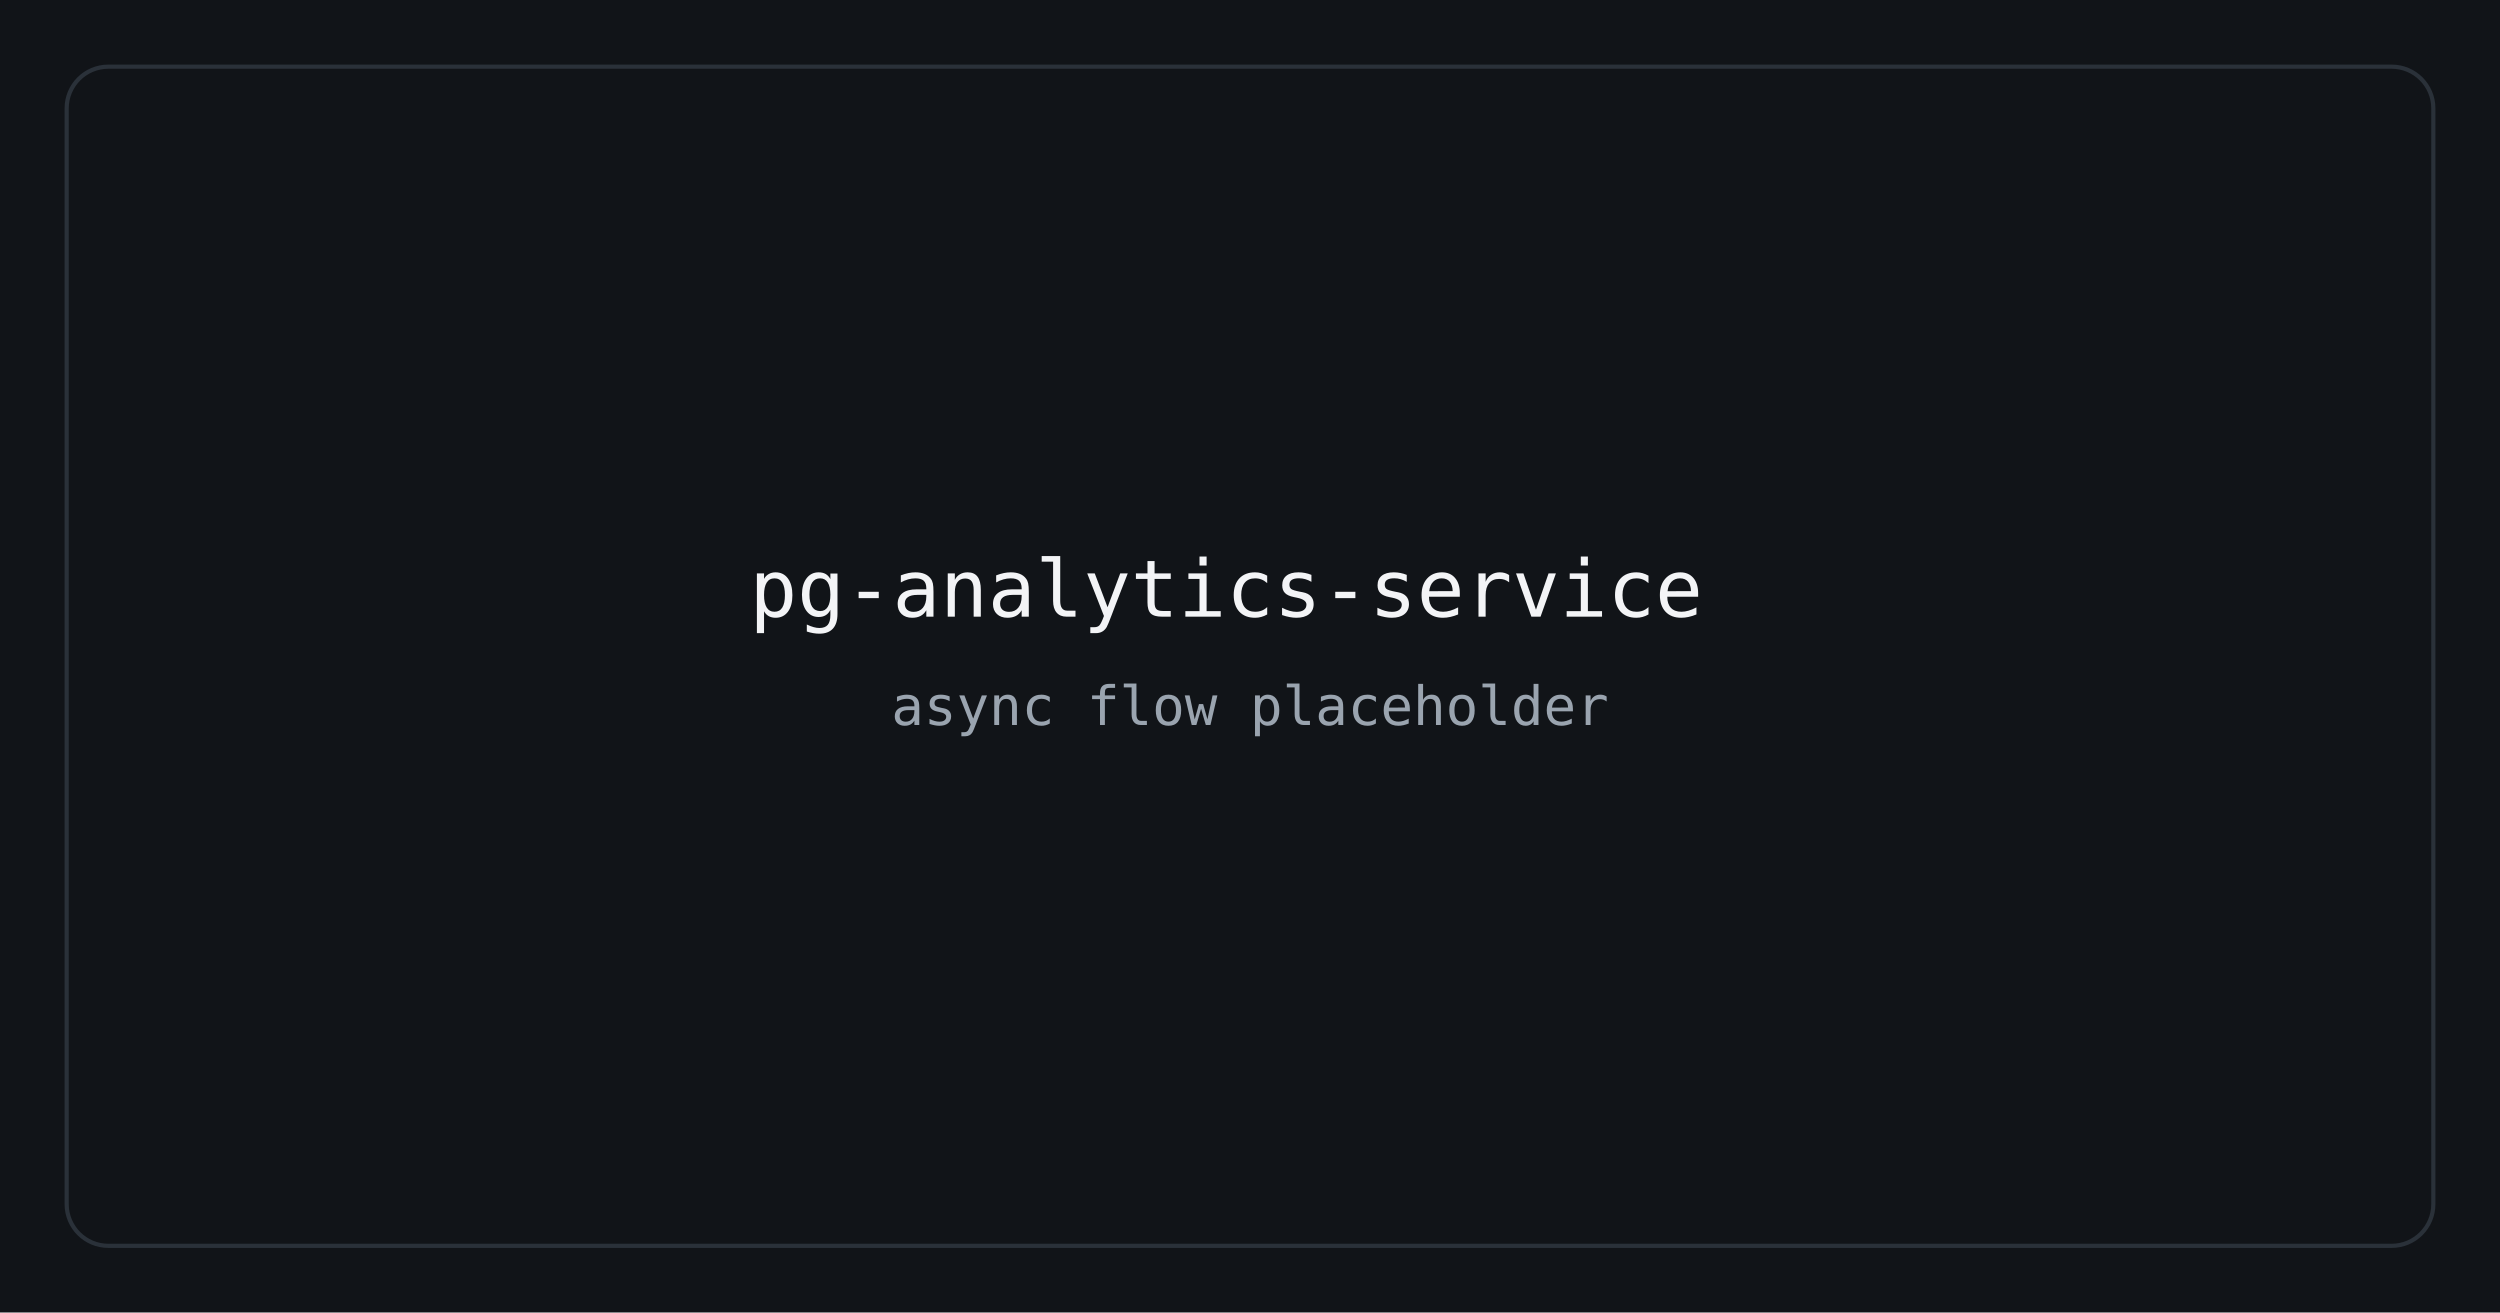
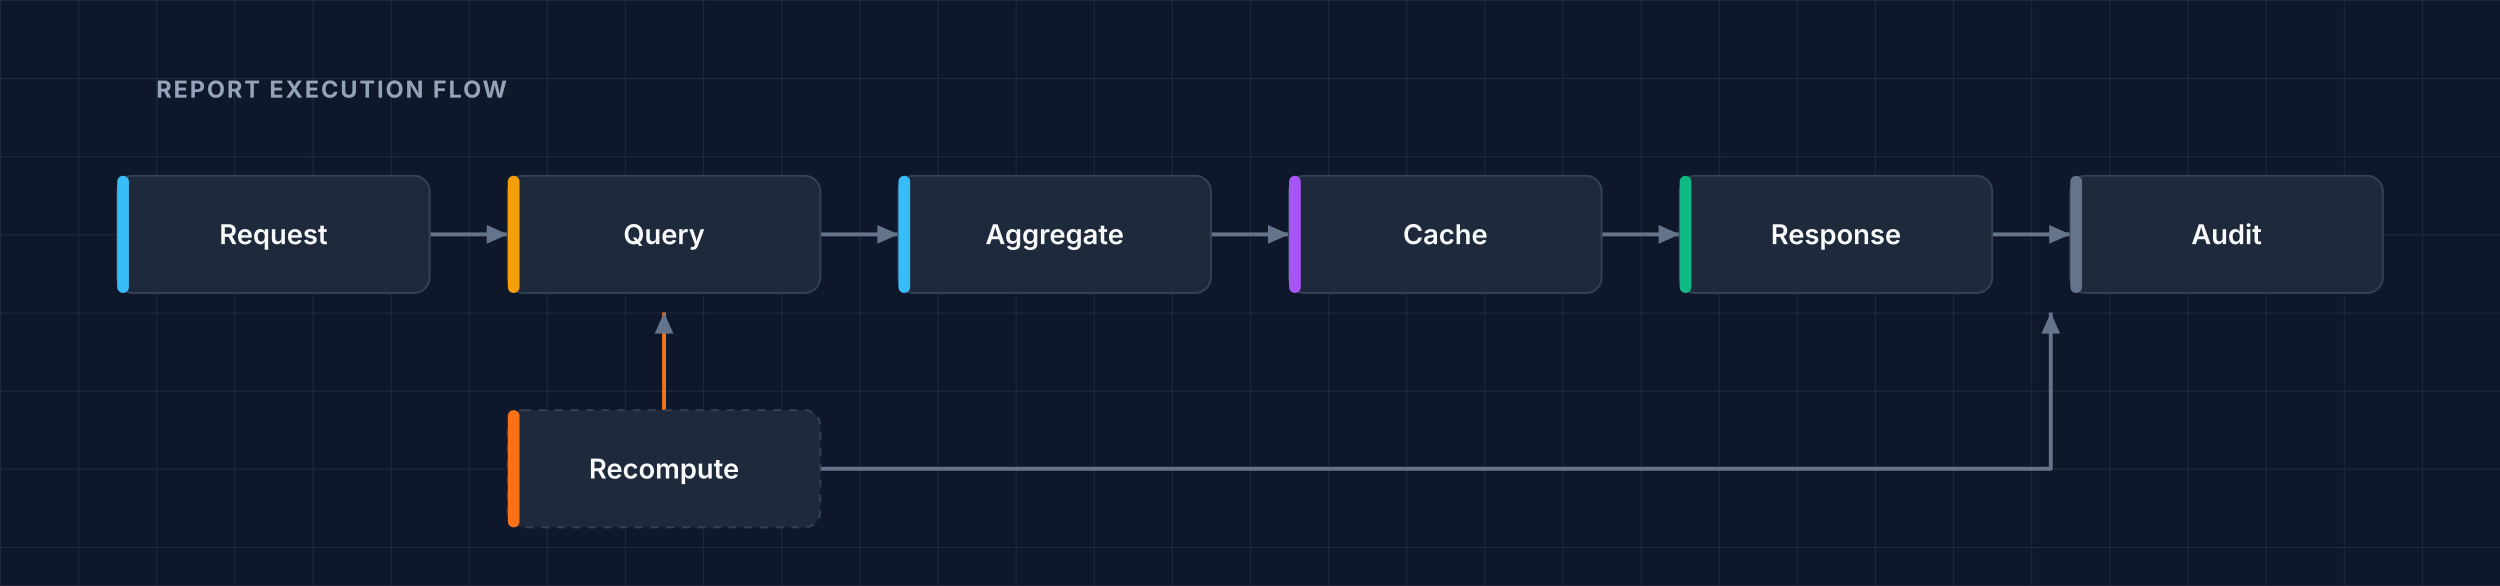
- <svg xmlns="http://www.w3.org/2000/svg" viewBox="0 0 1200 630" role="img" aria-labelledby="title desc">
-   <rect width="1200" height="630" fill="#111418" />
-   <rect x="32" y="32" width="1136" height="566" rx="20" fill="none" stroke="#2a3139" stroke-width="2" />
-   <text x="600" y="296" fill="#f3f4f6" font-family="ui-monospace, SFMono-Regular, Menlo, monospace" font-size="38" text-anchor="middle">
-     <tspan x="600" dy="0">pg-analytics-service</tspan>
-     <tspan x="600" dy="52" fill="#9aa4af" font-size="26">async flow placeholder</tspan>
-   </text>
+ <svg xmlns="http://www.w3.org/2000/svg" viewBox="0 0 1280 300" width="1280" height="300">
+   <defs>
+     <pattern id="af-grid" width="40" height="40" patternUnits="userSpaceOnUse">
+       <path d="M 40 0 L 0 0 0 40" fill="none" stroke="#1E293B" stroke-width="1" />
+     </pattern>
+     <marker id="arrow-af" viewBox="0 0 10 10" refX="9" refY="5" markerWidth="6" markerHeight="6" orient="auto">
+       <path d="M 0 1 L 9 5 L 0 9 z" fill="#64748B" />
+     </marker>
+   </defs>
+   <rect width="1280" height="300" fill="#0F172A" />
+   <rect width="1280" height="300" fill="url(#af-grid)" />
+   <text x="80" y="50" fill="#94A3B8" font-size="12" font-family="system-ui, -apple-system, sans-serif" font-weight="700" letter-spacing="1">REPORT EXECUTION FLOW</text>
+   <path d="M 220 120 L 260 120" stroke="#64748B" stroke-width="2" marker-end="url(#arrow-af)" />
+   <path d="M 420 120 L 460 120" stroke="#64748B" stroke-width="2" marker-end="url(#arrow-af)" />
+   <path d="M 620 120 L 660 120" stroke="#64748B" stroke-width="2" marker-end="url(#arrow-af)" />
+   <path d="M 820 120 L 860 120" stroke="#64748B" stroke-width="2" marker-end="url(#arrow-af)" />
+   <path d="M 1020 120 L 1060 120" stroke="#64748B" stroke-width="2" marker-end="url(#arrow-af)" />
+   <path d="M 340 210 L 340 160" stroke="#F97316" stroke-width="2" marker-end="url(#arrow-af)" />
+   <path d="M 420 240 L 1050 240 L 1050 160" fill="none" stroke="#64748B" stroke-width="2" marker-end="url(#arrow-af)" stroke-linejoin="round" />
+   <g transform="translate(60, 90)">
+     <rect width="160" height="60" fill="#1E293B" stroke="#334155" stroke-width="1" rx="8" />
+     <rect width="6" height="60" fill="#38BDF8" rx="3" />
+     <text x="80" y="35" fill="#F8FAFC" font-size="14" font-family="system-ui, -apple-system, sans-serif" font-weight="600" text-anchor="middle">Request</text>
+   </g>
+   <g transform="translate(260, 90)">
+     <rect width="160" height="60" fill="#1E293B" stroke="#334155" stroke-width="1" rx="8" />
+     <rect width="6" height="60" fill="#F59E0B" rx="3" />
+     <text x="80" y="35" fill="#F8FAFC" font-size="14" font-family="system-ui, -apple-system, sans-serif" font-weight="600" text-anchor="middle">Query</text>
+   </g>
+   <g transform="translate(460, 90)">
+     <rect width="160" height="60" fill="#1E293B" stroke="#334155" stroke-width="1" rx="8" />
+     <rect width="6" height="60" fill="#38BDF8" rx="3" />
+     <text x="80" y="35" fill="#F8FAFC" font-size="14" font-family="system-ui, -apple-system, sans-serif" font-weight="600" text-anchor="middle">Aggregate</text>
+   </g>
+   <g transform="translate(660, 90)">
+     <rect width="160" height="60" fill="#1E293B" stroke="#334155" stroke-width="1" rx="8" />
+     <rect width="6" height="60" fill="#A855F7" rx="3" />
+     <text x="80" y="35" fill="#F8FAFC" font-size="14" font-family="system-ui, -apple-system, sans-serif" font-weight="600" text-anchor="middle">Cache</text>
+   </g>
+   <g transform="translate(860, 90)">
+     <rect width="160" height="60" fill="#1E293B" stroke="#334155" stroke-width="1" rx="8" />
+     <rect width="6" height="60" fill="#10B981" rx="3" />
+     <text x="80" y="35" fill="#F8FAFC" font-size="14" font-family="system-ui, -apple-system, sans-serif" font-weight="600" text-anchor="middle">Response</text>
+   </g>
+   <g transform="translate(1060, 90)">
+     <rect width="160" height="60" fill="#1E293B" stroke="#334155" stroke-width="1" rx="8" />
+     <rect width="6" height="60" fill="#64748B" rx="3" />
+     <text x="80" y="35" fill="#F8FAFC" font-size="14" font-family="system-ui, -apple-system, sans-serif" font-weight="600" text-anchor="middle">Audit</text>
+   </g>
+   <g transform="translate(260, 210)">
+     <rect width="160" height="60" fill="#1E293B" stroke="#334155" stroke-width="1" rx="8" stroke-dasharray="4,4" />
+     <rect width="6" height="60" fill="#F97316" rx="3" />
+     <text x="80" y="35" fill="#F8FAFC" font-size="14" font-family="system-ui, -apple-system, sans-serif" font-weight="600" text-anchor="middle">Recompute</text>
+   </g>
</svg>
